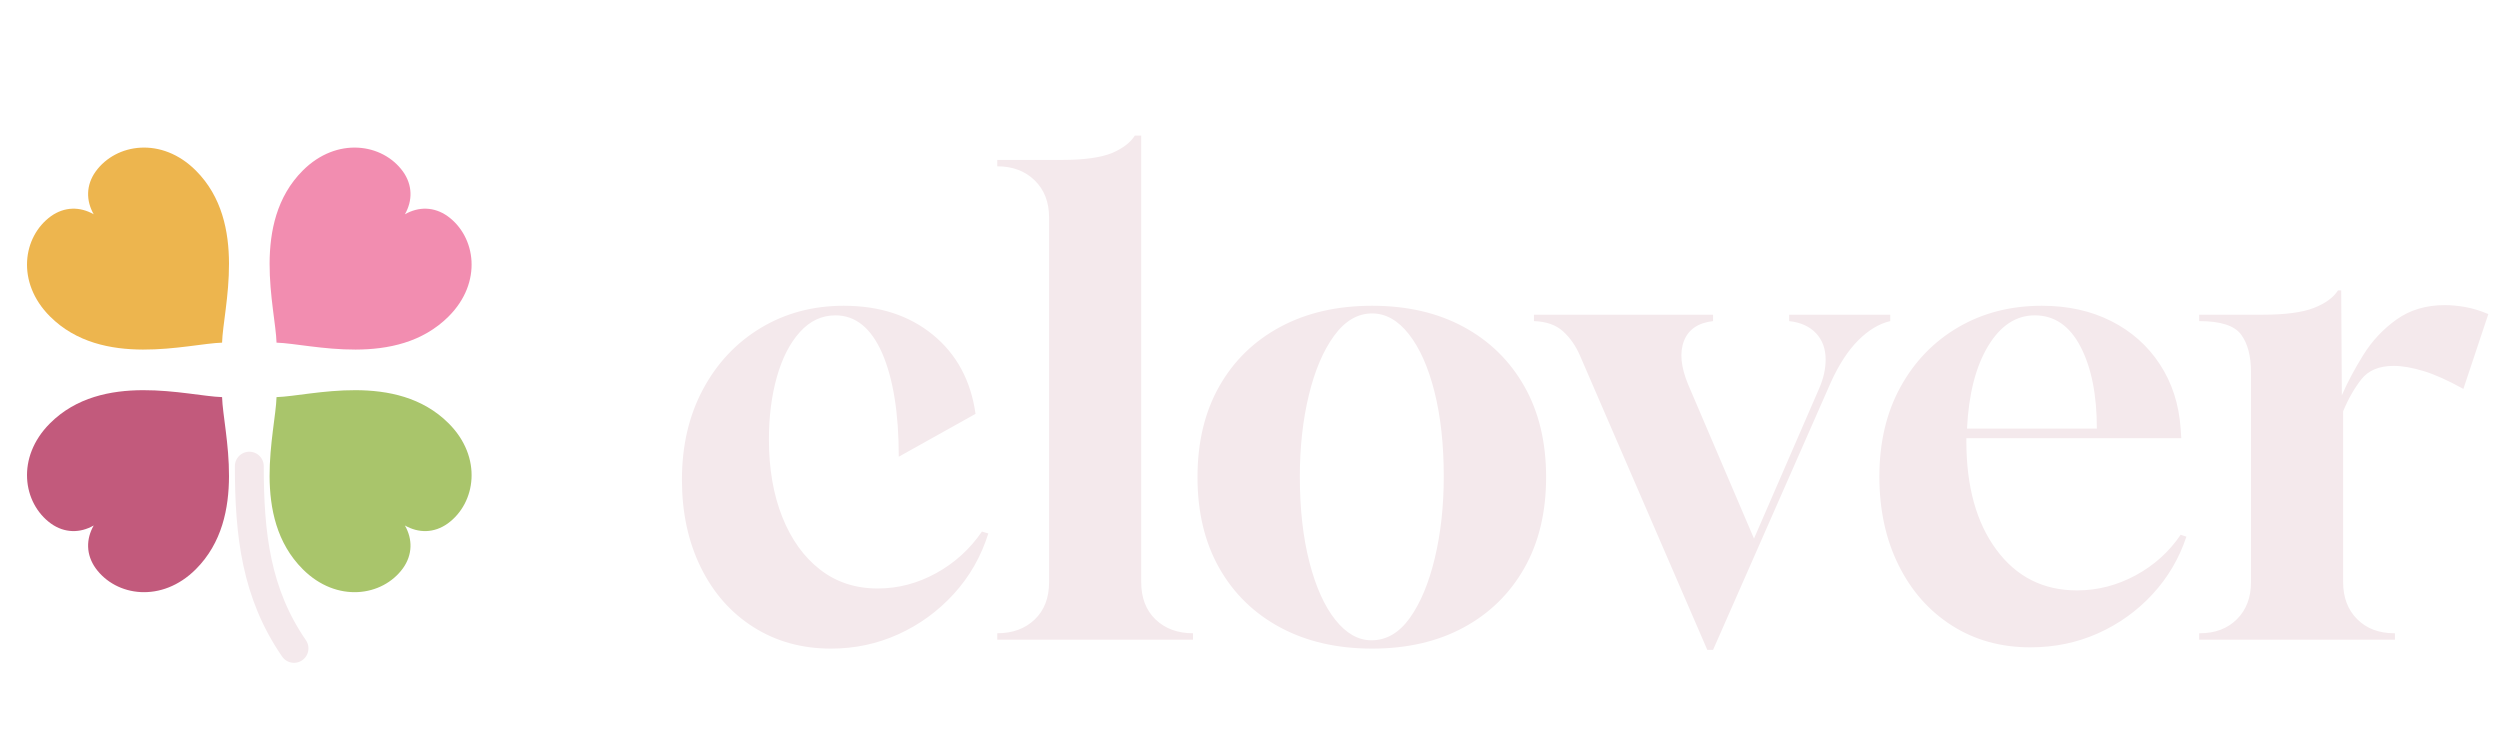
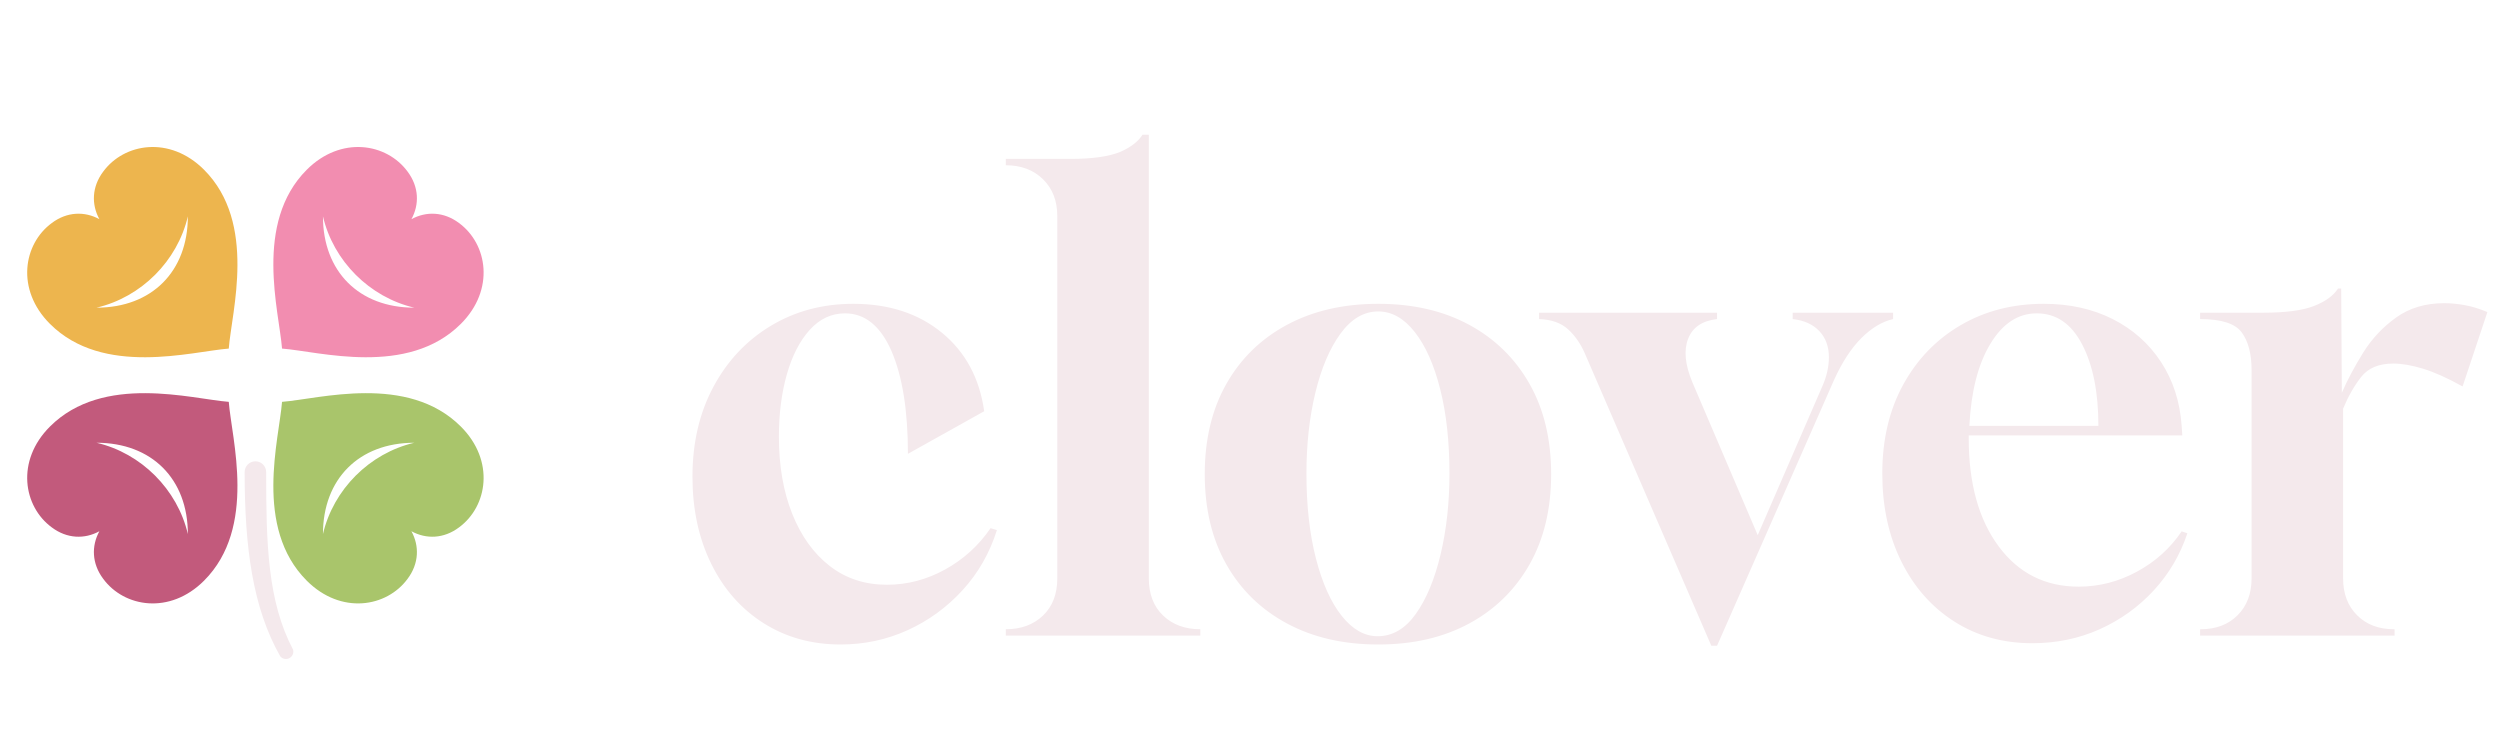
- <svg xmlns="http://www.w3.org/2000/svg" viewBox="0 0 469 140" width="469" height="140" role="img">
-   <g transform="translate(-17.73 10.05) scale(1.29)">
-     <path fill="#F28DB0" transform="rotate(45 50 46) translate(50 40.4)" d="M0 0C-3.6-3.4-15-9.6-15-20.4C-15-27.4-9.6-31.4-4.6-30.6C-2.2-30.2-.6-28.6 0-26.4C.6-28.6 2.2-30.2 4.6-30.6C9.6-31.4 15-27.4 15-20.4C15-9.6 3.6-3.4 0 0Z" />
-     <path fill="#A9C56B" transform="rotate(135 50 46) translate(50 40.4)" d="M0 0C-3.6-3.4-15-9.6-15-20.4C-15-27.4-9.6-31.4-4.6-30.6C-2.2-30.2-.6-28.6 0-26.4C.6-28.6 2.2-30.2 4.6-30.6C9.6-31.4 15-27.4 15-20.4C15-9.6 3.6-3.4 0 0Z" />
-     <path fill="#C25A7C" transform="rotate(225 50 46) translate(50 40.4)" d="M0 0C-3.6-3.4-15-9.6-15-20.4C-15-27.4-9.6-31.4-4.6-30.6C-2.2-30.2-.6-28.6 0-26.4C.6-28.6 2.2-30.2 4.6-30.6C9.6-31.4 15-27.4 15-20.4C15-9.6 3.6-3.4 0 0Z" />
-     <path fill="#EDB54E" transform="rotate(315 50 46) translate(50 40.4)" d="M0 0C-3.6-3.4-15-9.6-15-20.4C-15-27.4-9.6-31.4-4.6-30.6C-2.2-30.2-.6-28.6 0-26.4C.6-28.6 2.2-30.2 4.6-30.6C9.6-31.4 15-27.4 15-20.4C15-9.6 3.6-3.4 0 0Z" />
-     <path fill="none" stroke="#F4E9EC" stroke-width="4.2" stroke-linecap="round" d="M50 60C50 70 51 78.5 56.5 86.5" />
+ <svg xmlns="http://www.w3.org/2000/svg" viewBox="0 0 472 140" width="472" height="140" role="img">
+   <g transform="translate(-15.28 12.42) scale(1.27)">
+     <path fill="#F28DB0" fill-rule="evenodd" transform="rotate(45 50 46) translate(50 40.4)" d="M0 0C-4.2-3.6-16.2-10.2-16.2-21.4C-16.2-28.6-10.6-32.6-5.4-31.8C-2.6-31.4-.7-29.6 0-27.2C.7-29.6 2.6-31.4 5.4-31.8C10.6-32.6 16.2-28.6 16.2-21.4C16.2-10.2 4.2-3.6 0 0ZM-9.6-18.2C-3.8-12.4 3.8-12.4 9.6-18.2C3.8-14.6-3.8-14.6-9.6-18.2Z" />
+     <path fill="#A9C56B" fill-rule="evenodd" transform="rotate(135 50 46) translate(50 40.4)" d="M0 0C-4.2-3.6-16.2-10.2-16.2-21.4C-16.2-28.6-10.6-32.6-5.4-31.8C-2.6-31.4-.7-29.6 0-27.2C.7-29.6 2.6-31.4 5.4-31.8C10.6-32.6 16.2-28.6 16.2-21.4C16.2-10.2 4.2-3.6 0 0ZM-9.6-18.2C-3.8-12.4 3.8-12.4 9.6-18.2C3.8-14.6-3.8-14.6-9.6-18.2Z" />
+     <path fill="#C25A7C" fill-rule="evenodd" transform="rotate(225 50 46) translate(50 40.4)" d="M0 0C-4.2-3.6-16.2-10.2-16.2-21.4C-16.2-28.6-10.6-32.6-5.4-31.8C-2.6-31.4-.7-29.6 0-27.2C.7-29.6 2.6-31.4 5.4-31.8C10.6-32.6 16.2-28.6 16.2-21.4C16.2-10.2 4.2-3.6 0 0ZM-9.6-18.2C-3.8-12.4 3.8-12.4 9.6-18.2C3.8-14.6-3.8-14.6-9.6-18.2Z" />
+     <path fill="#EDB54E" fill-rule="evenodd" transform="rotate(315 50 46) translate(50 40.4)" d="M0 0C-4.2-3.6-16.2-10.2-16.2-21.4C-16.2-28.6-10.6-32.6-5.4-31.8C-2.6-31.4-.7-29.6 0-27.2C.7-29.6 2.6-31.4 5.4-31.8C10.6-32.6 16.2-28.6 16.2-21.4C16.2-10.2 4.2-3.6 0 0ZM-9.6-18.2C-3.8-12.4 3.8-12.4 9.6-18.2C3.8-14.6-3.8-14.6-9.6-18.2Z" />
+     <path fill="#F4E9EC" d="M48.4 60.4A1.6 1.6 0 0 1 51.6 60.4C51.6 71 51.8 79.6 55.6 86.8A1.1 1.1 0 0 1 53.7 87.8C49.6 80.6 48.4 71.6 48.4 60.4Z" />
  </g>
-   <path fill="#F4E9EC" d="M155.89 121.68Q147.73 121.68 141.37 117.66Q135.01 113.64 131.47 106.44Q127.93 99.24 127.93 90.0Q127.93 80.4 131.89 73.02Q135.85 65.64 142.75 61.5Q149.65 57.36 158.29 57.36Q168.37 57.36 175.03 62.82Q181.69 68.28 183.01 77.64L168.61 85.68Q168.61 73.44 165.49 66.24Q162.37 59.16 156.73 59.16Q152.89 59.16 150.07 62.28Q147.25 65.4 145.75 70.68Q144.25 75.96 144.25 82.44Q144.25 90.72 146.77 97.02Q149.29 103.32 153.85 106.86Q158.41 110.4 164.65 110.4Q170.41 110.4 175.63 107.52Q180.85 104.64 184.21 99.72L185.41 100.08Q183.37 106.56 178.93 111.42Q174.49 116.28 168.55 118.98Q162.61 121.68 155.89 121.68ZM187.09 120.0V118.8Q191.41 118.8 194.11 116.22Q196.81 113.64 196.81 109.2V40.8Q196.81 36.48 194.11 33.84Q191.41 31.2 187.09 31.2V30.0H199.33Q205.45 30.0 208.69 28.68Q211.69 27.36 212.89 25.44H214.09V109.2Q214.09 113.64 216.79 116.22Q219.49 118.8 223.81 118.8V120.0ZM257.41 121.68Q247.57 121.68 240.19 117.72Q232.81 113.76 228.73 106.56Q224.65 99.36 224.65 89.52Q224.65 79.68 228.73 72.48Q232.81 65.28 240.19 61.32Q247.57 57.36 257.41 57.36Q267.25 57.36 274.57 61.32Q281.89 65.28 285.97 72.48Q290.05 79.68 290.05 89.52Q290.05 99.36 285.97 106.56Q281.89 113.76 274.57 117.72Q267.25 121.68 257.41 121.68ZM257.29 120.12Q261.49 120.12 264.49 115.92Q267.49 111.72 269.17 104.7Q270.85 97.68 270.85 89.4Q270.85 80.4 269.11 73.5Q267.37 66.6 264.31 62.7Q261.25 58.8 257.41 58.8Q253.33 58.8 250.27 63.0Q247.21 67.2 245.53 74.16Q243.85 81.12 243.85 89.4Q243.85 98.52 245.65 105.48Q247.45 112.44 250.51 116.28Q253.57 120.12 257.29 120.12ZM320.29 121.92 296.41 66.72Q295.21 63.96 293.23 62.16Q291.25 60.36 287.77 60.24V59.04H321.37V60.24Q317.17 60.72 315.91 63.96Q314.65 67.2 316.69 72.12L329.05 101.04L341.29 72.84Q342.49 70.08 342.49 67.44Q342.49 64.44 340.69 62.52Q338.89 60.6 335.65 60.24V59.04H354.61V60.24Q351.49 60.96 348.61 63.84Q345.73 66.72 343.45 71.76L321.37 121.92ZM380.89 121.44Q372.61 121.44 366.19 117.36Q359.77 113.28 356.17 106.02Q352.57 98.76 352.57 89.4Q352.57 79.8 356.53 72.6Q360.49 65.4 367.39 61.38Q374.29 57.36 383.05 57.36Q390.37 57.36 396.07 60.24Q401.77 63.12 405.19 68.34Q408.61 73.56 409.09 80.4L409.21 82.2H368.89V82.8Q368.89 95.52 374.53 103.14Q380.17 110.76 389.65 110.76Q395.41 110.76 400.63 107.94Q405.85 105.12 409.09 100.32L410.17 100.68Q408.13 106.8 403.81 111.48Q399.49 116.16 393.61 118.8Q387.73 121.44 380.89 121.44ZM369.01 80.4H393.37Q393.37 70.92 390.31 65.04Q387.25 59.16 381.73 59.16Q376.45 59.16 372.97 64.92Q369.49 70.68 369.01 80.4ZM412.57 120.0V118.8H412.69Q417.01 118.8 419.65 116.16Q422.29 113.52 422.29 109.2V69.84Q422.29 65.28 420.43 62.76Q418.57 60.24 412.57 60.24V59.04H424.45Q430.81 59.04 434.05 57.78Q437.29 56.52 438.61 54.48H439.21L439.33 74.16Q440.89 70.56 443.35 66.6Q445.81 62.64 449.59 59.94Q453.37 57.24 458.65 57.24Q460.45 57.24 462.49 57.6Q464.53 57.96 466.81 58.92L462.13 72.96Q457.81 70.56 454.63 69.6Q451.45 68.64 449.05 68.64Q444.97 68.64 442.99 71.16Q441.01 73.68 439.57 77.16V109.2Q439.57 113.52 442.21 116.16Q444.85 118.8 449.17 118.8H449.29V120.0Z" />
+   <path fill="#F4E9EC" d="M158.697 121.68Q150.537 121.68 144.177 117.66Q137.817 113.64 134.277 106.44Q130.737 99.24 130.737 90.0Q130.737 80.4 134.697 73.02Q138.657 65.64 145.557 61.5Q152.457 57.36 161.097 57.36Q171.177 57.36 177.837 62.82Q184.497 68.28 185.817 77.64L171.417 85.68Q171.417 73.44 168.297 66.24Q165.177 59.16 159.537 59.16Q155.697 59.16 152.877 62.28Q150.057 65.4 148.557 70.68Q147.057 75.96 147.057 82.44Q147.057 90.72 149.577 97.02Q152.097 103.32 156.657 106.86Q161.217 110.4 167.457 110.4Q173.217 110.4 178.437 107.52Q183.657 104.64 187.017 99.72L188.217 100.08Q186.177 106.56 181.737 111.42Q177.297 116.28 171.357 118.98Q165.417 121.68 158.697 121.68ZM189.897 120.0V118.8Q194.217 118.8 196.917 116.22Q199.617 113.64 199.617 109.2V40.8Q199.617 36.48 196.917 33.84Q194.217 31.2 189.897 31.2V30.0H202.137Q208.257 30.0 211.497 28.68Q214.497 27.36 215.697 25.44H216.897V109.2Q216.897 113.64 219.597 116.22Q222.297 118.8 226.617 118.8V120.0ZM260.217 121.68Q250.377 121.68 242.997 117.72Q235.617 113.76 231.537 106.56Q227.457 99.36 227.457 89.52Q227.457 79.68 231.537 72.48Q235.617 65.28 242.997 61.32Q250.377 57.36 260.217 57.36Q270.057 57.36 277.377 61.32Q284.697 65.28 288.777 72.48Q292.857 79.68 292.857 89.52Q292.857 99.36 288.777 106.56Q284.697 113.76 277.377 117.72Q270.057 121.68 260.217 121.68ZM260.097 120.12Q264.297 120.12 267.297 115.92Q270.297 111.72 271.977 104.7Q273.657 97.68 273.657 89.4Q273.657 80.4 271.917 73.5Q270.177 66.6 267.117 62.7Q264.057 58.8 260.217 58.8Q256.137 58.8 253.077 63.0Q250.017 67.2 248.337 74.16Q246.657 81.12 246.657 89.4Q246.657 98.52 248.457 105.48Q250.257 112.44 253.317 116.28Q256.377 120.12 260.097 120.12ZM323.097 121.92 299.217 66.72Q298.017 63.96 296.037 62.16Q294.057 60.36 290.577 60.24V59.04H324.177V60.24Q319.977 60.72 318.717 63.96Q317.457 67.2 319.497 72.12L331.857 101.04L344.097 72.84Q345.297 70.08 345.297 67.44Q345.297 64.44 343.497 62.52Q341.697 60.6 338.457 60.24V59.04H357.417V60.24Q354.297 60.96 351.417 63.84Q348.537 66.72 346.257 71.76L324.177 121.92ZM383.697 121.44Q375.417 121.44 368.997 117.36Q362.577 113.28 358.977 106.02Q355.377 98.76 355.377 89.4Q355.377 79.8 359.337 72.6Q363.297 65.4 370.197 61.38Q377.097 57.36 385.857 57.36Q393.177 57.36 398.877 60.24Q404.577 63.12 407.997 68.34Q411.417 73.56 411.897 80.4L412.017 82.2H371.697V82.8Q371.697 95.52 377.337 103.14Q382.977 110.76 392.457 110.76Q398.217 110.76 403.437 107.94Q408.657 105.12 411.897 100.32L412.977 100.68Q410.937 106.8 406.617 111.48Q402.297 116.16 396.417 118.8Q390.537 121.44 383.697 121.44ZM371.817 80.4H396.177Q396.177 70.92 393.117 65.04Q390.057 59.16 384.537 59.16Q379.257 59.16 375.777 64.92Q372.297 70.68 371.817 80.4ZM415.377 120.0V118.8H415.497Q419.817 118.8 422.457 116.16Q425.097 113.52 425.097 109.2V69.84Q425.097 65.28 423.237 62.76Q421.377 60.24 415.377 60.24V59.04H427.257Q433.617 59.04 436.857 57.78Q440.097 56.52 441.417 54.48H442.017L442.137 74.16Q443.697 70.56 446.157 66.6Q448.617 62.64 452.397 59.94Q456.177 57.24 461.457 57.24Q463.257 57.24 465.297 57.6Q467.337 57.96 469.617 58.92L464.937 72.96Q460.617 70.56 457.437 69.6Q454.257 68.64 451.857 68.64Q447.777 68.64 445.797 71.16Q443.817 73.68 442.377 77.16V109.2Q442.377 113.52 445.017 116.16Q447.657 118.8 451.977 118.8H452.097V120.0Z" />
</svg>
